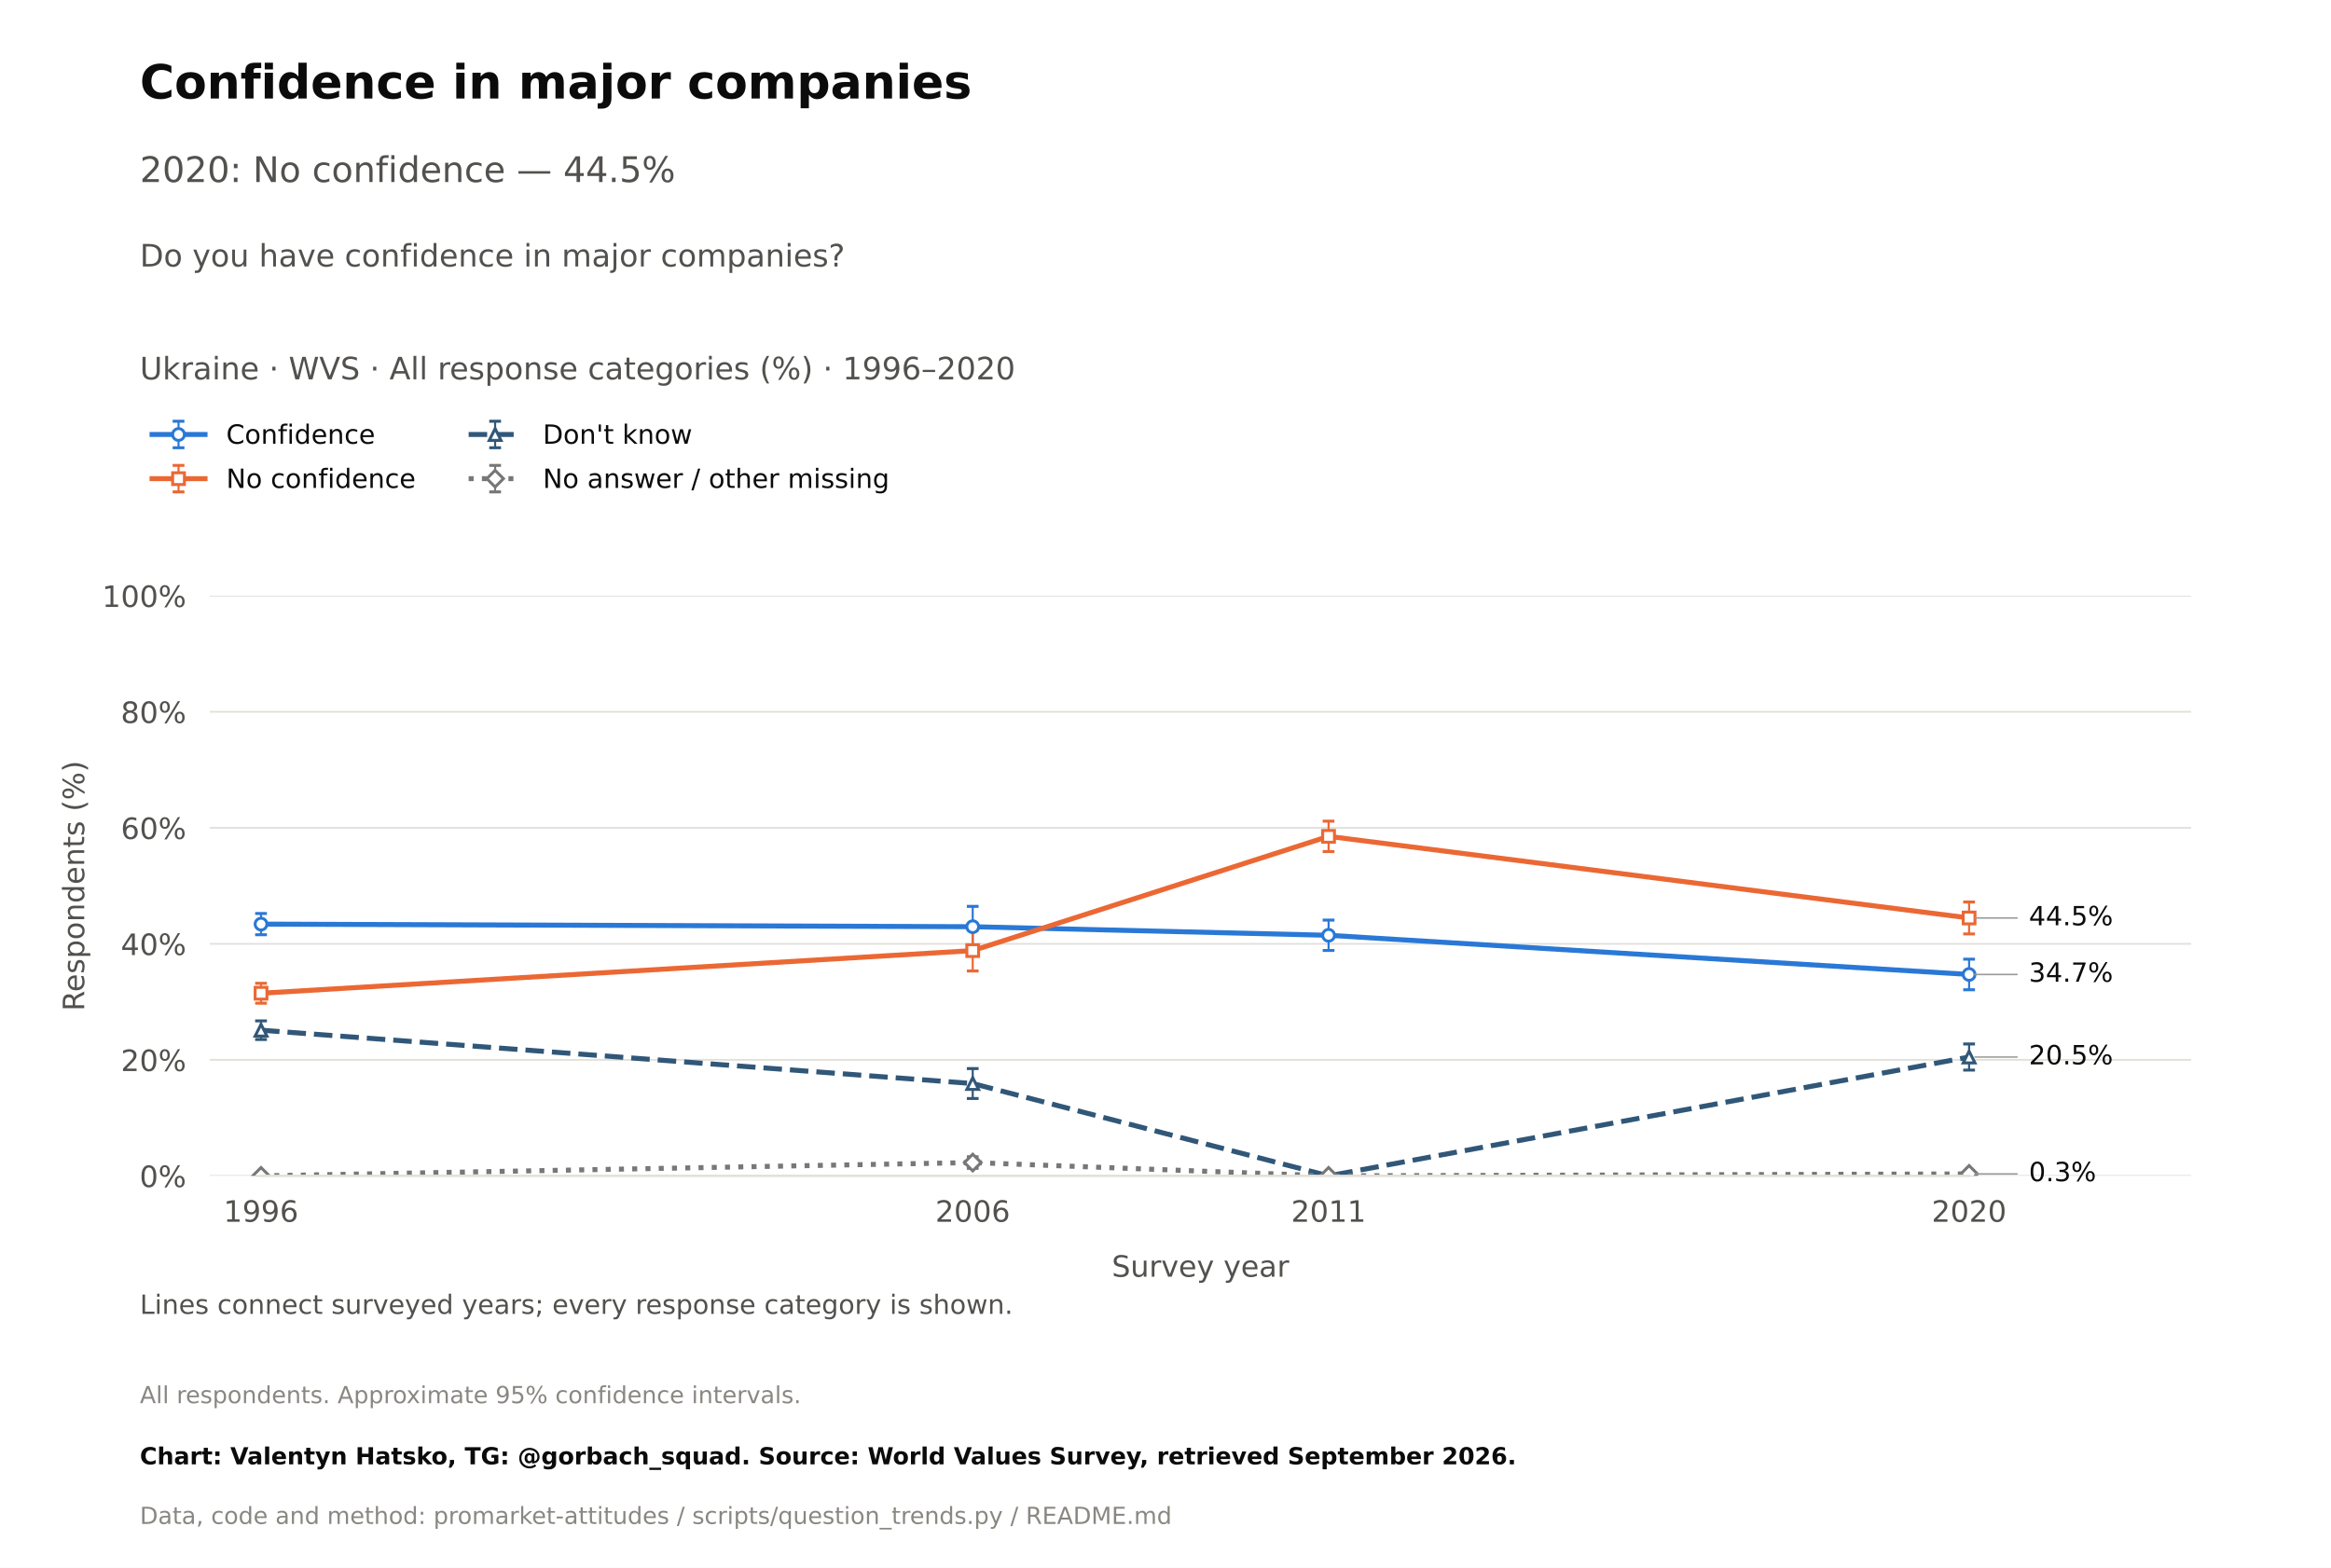
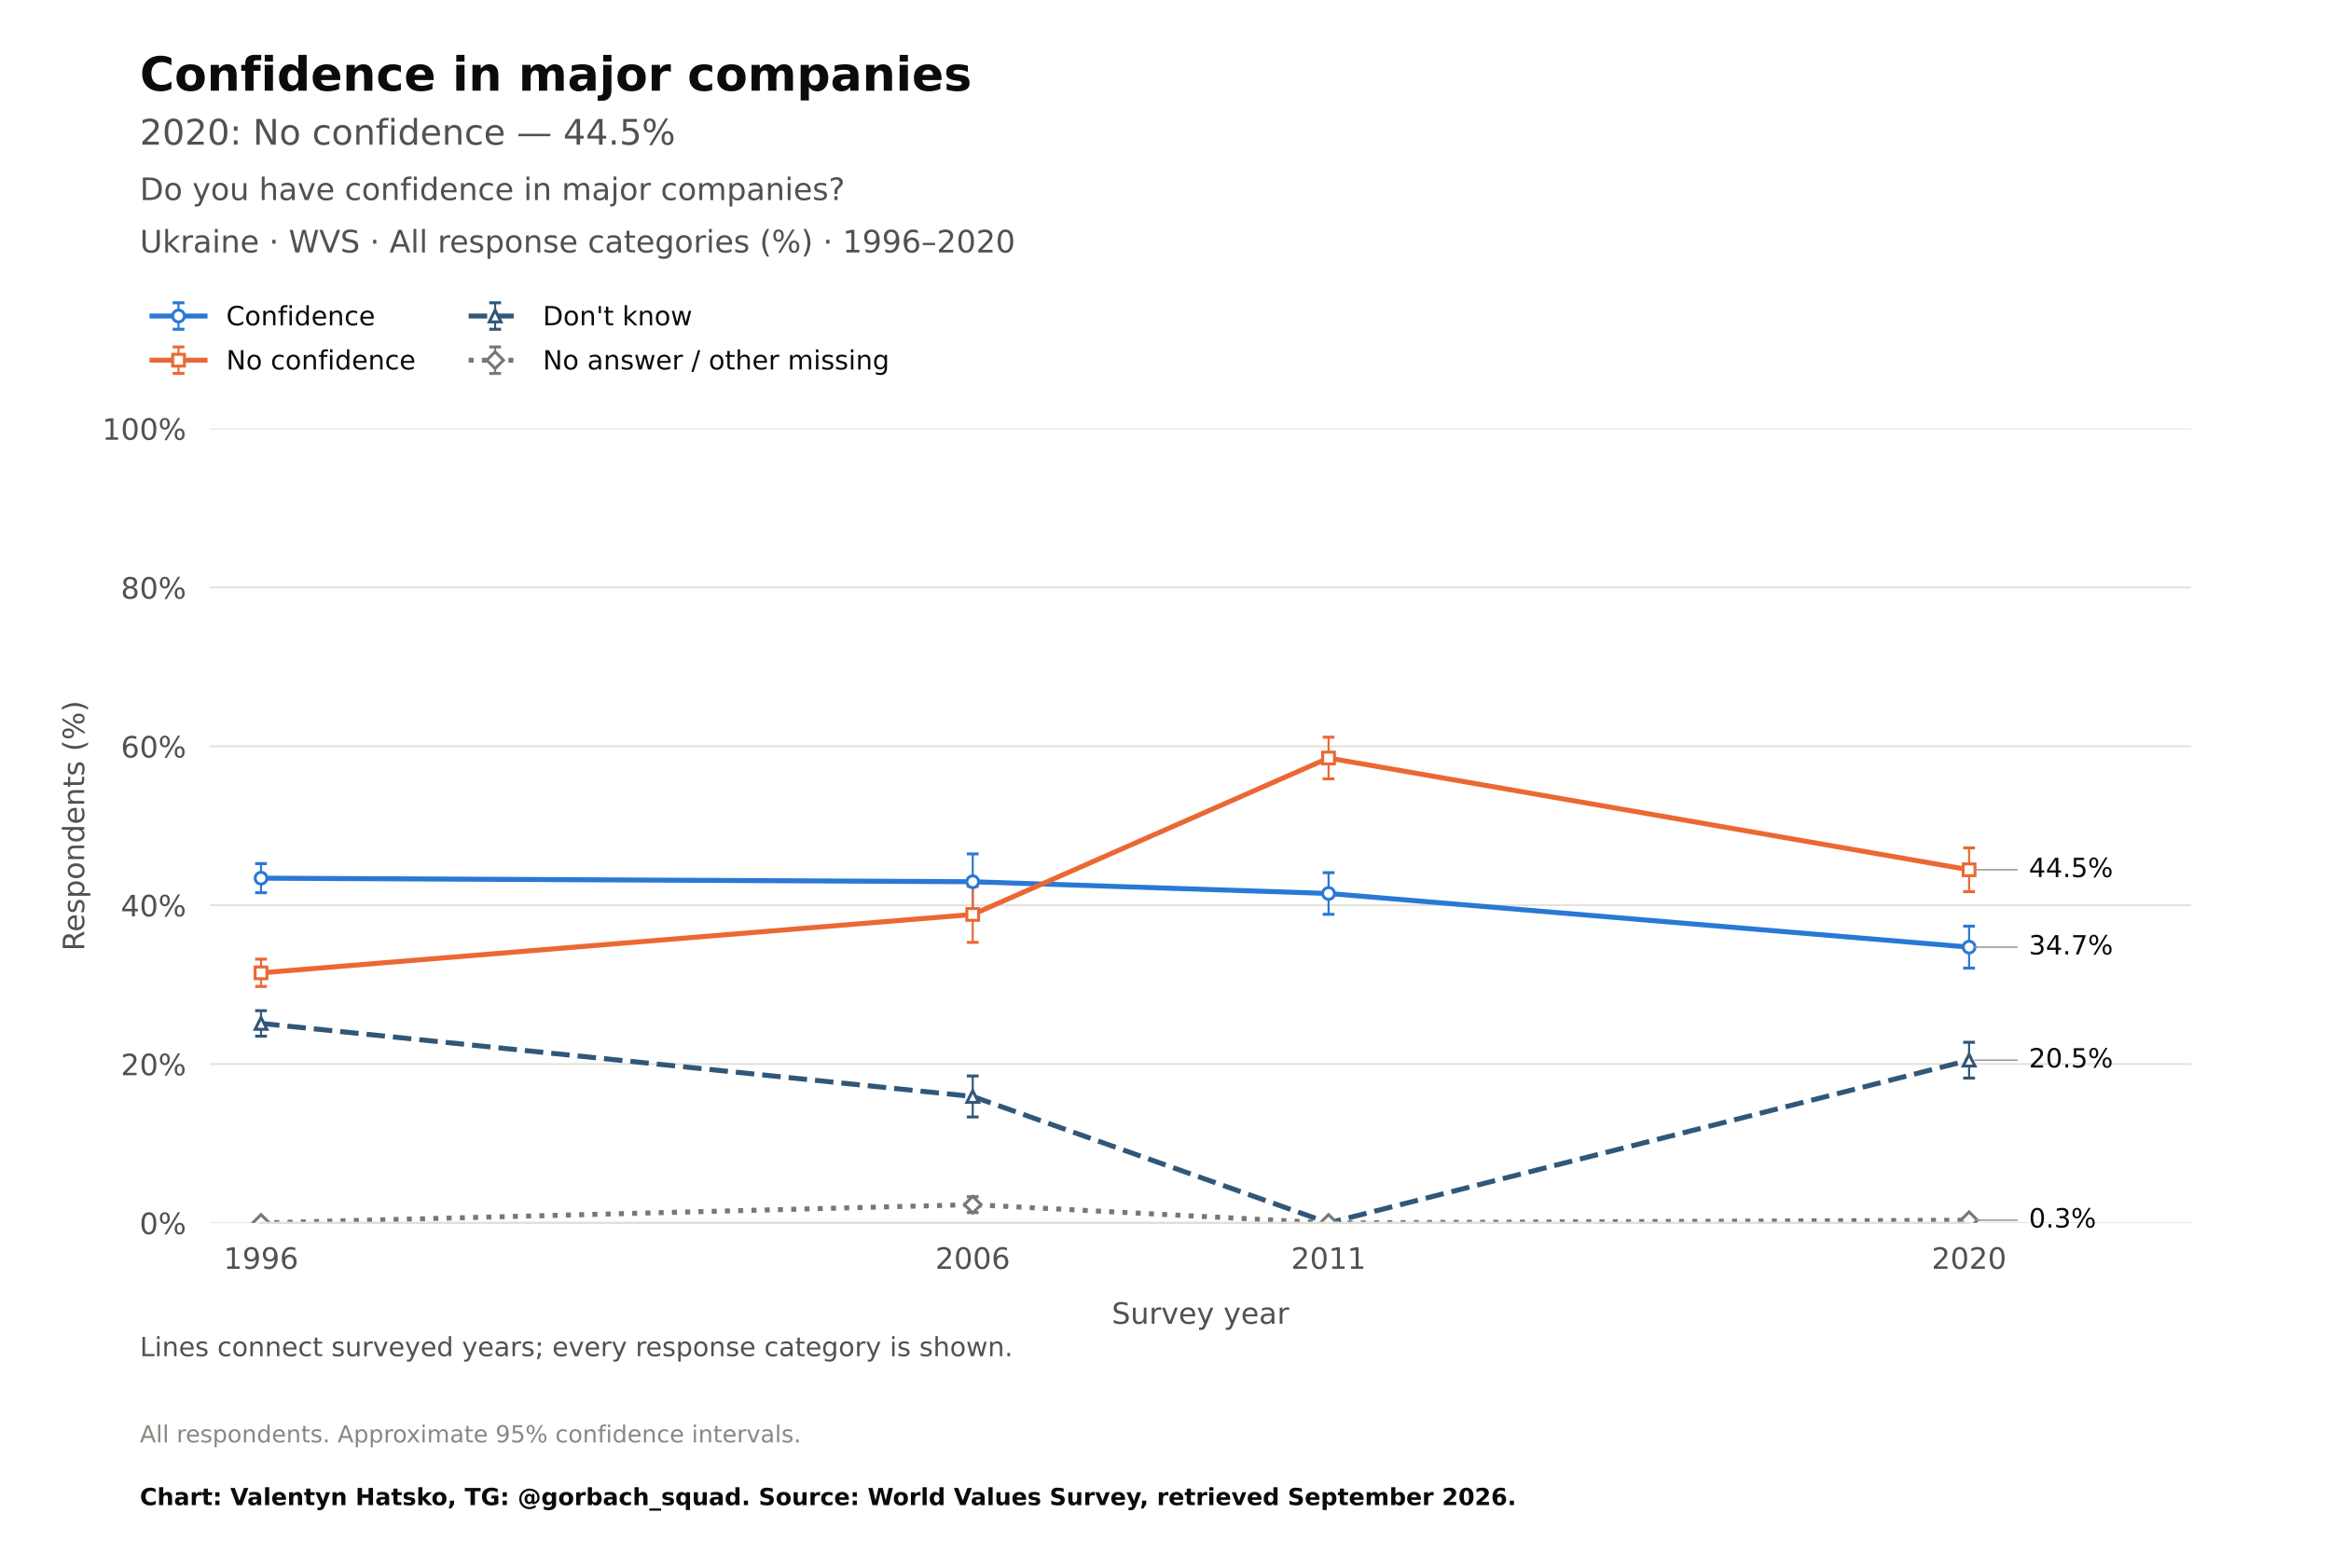
<svg xmlns="http://www.w3.org/2000/svg" xmlns:xlink="http://www.w3.org/1999/xlink" width="792pt" height="532.8pt" viewBox="0 0 792 532.8" version="1.1">
  <defs>
    <style type="text/css">*{stroke-linejoin: round; stroke-linecap: butt}</style>
  </defs>
  <g id="figure_1">
    <g id="patch_1">
      <path d="M 0 532.8  L 792 532.8  L 792 0  L 0 0  z " style="fill: #ffffff" />
    </g>
    <g id="axes_1">
      <g id="patch_2">
-         <path d="M 71.28 399.6  L 744.48 399.6  L 744.48 202.464  L 71.28 202.464  z " style="fill: #ffffff" />
+         <path d="M 71.28 415.584  L 744.48 415.584  L 744.48 145.648  L 71.28 145.648  z " style="fill: #ffffff" />
      </g>
      <g id="matplotlib.axis_1">
        <g id="xtick_1">
          <g id="line2d_1" />
          <g id="text_1">
-             <text style="font-size: 10px; font-family: 'DejaVu Sans', Arial, sans-serif; text-anchor: middle; fill: #52514e" x="88.69" y="415.198" transform="rotate(-0 88.69034 415.1984)">1996</text>
+             <text style="font-size: 10px; font-family: 'DejaVu Sans', Arial, sans-serif; text-anchor: middle; fill: #52514e" x="88.69" y="431.182" transform="rotate(-0 88.69034 431.1824)">1996</text>
          </g>
        </g>
        <g id="xtick_2">
          <g id="line2d_2" />
          <g id="text_2">
-             <text style="font-size: 10px; font-family: 'DejaVu Sans', Arial, sans-serif; text-anchor: middle; fill: #52514e" x="330.501" y="415.198" transform="rotate(-0 330.5007 415.1984)">2006</text>
+             <text style="font-size: 10px; font-family: 'DejaVu Sans', Arial, sans-serif; text-anchor: middle; fill: #52514e" x="330.501" y="431.182" transform="rotate(-0 330.5007 431.1824)">2006</text>
          </g>
        </g>
        <g id="xtick_3">
          <g id="line2d_3" />
          <g id="text_3">
-             <text style="font-size: 10px; font-family: 'DejaVu Sans', Arial, sans-serif; text-anchor: middle; fill: #52514e" x="451.406" y="415.198" transform="rotate(-0 451.4059 415.1984)">2011</text>
+             <text style="font-size: 10px; font-family: 'DejaVu Sans', Arial, sans-serif; text-anchor: middle; fill: #52514e" x="451.406" y="431.182" transform="rotate(-0 451.4059 431.1824)">2011</text>
          </g>
        </g>
        <g id="xtick_4">
          <g id="line2d_4" />
          <g id="text_4">
-             <text style="font-size: 10px; font-family: 'DejaVu Sans', Arial, sans-serif; text-anchor: middle; fill: #52514e" x="669.035" y="415.198" transform="rotate(-0 669.0352 415.1984)">2020</text>
+             <text style="font-size: 10px; font-family: 'DejaVu Sans', Arial, sans-serif; text-anchor: middle; fill: #52514e" x="669.035" y="431.182" transform="rotate(-0 669.0352 431.1824)">2020</text>
          </g>
        </g>
        <g id="text_5">
-           <text style="font-size: 10px; font-family: 'DejaVu Sans', Arial, sans-serif; text-anchor: middle; fill: #52514e" x="407.88" y="433.877" transform="rotate(-0 407.88 433.8766)">Survey year</text>
+           <text style="font-size: 10px; font-family: 'DejaVu Sans', Arial, sans-serif; text-anchor: middle; fill: #52514e" x="407.88" y="449.861" transform="rotate(-0 407.88 449.8606)">Survey year</text>
        </g>
      </g>
      <g id="matplotlib.axis_2">
        <g id="ytick_1">
          <g id="line2d_5">
-             <path d="M 71.28 399.6  L 744.48 399.6  " clip-path="url(#p256994312a)" style="fill: none; stroke: #e1e0d9; stroke-width: 0.6; stroke-linecap: square" />
+             <path d="M 71.28 415.584  L 744.48 415.584  " clip-path="url(#pfa058b65d1)" style="fill: none; stroke: #e1e0d9; stroke-width: 0.6; stroke-linecap: square" />
          </g>
          <g id="line2d_6" />
          <g id="text_6">
-             <text style="font-size: 10px; font-family: 'DejaVu Sans', Arial, sans-serif; text-anchor: end; fill: #52514e" x="63.28" y="403.399" transform="rotate(-0 63.28 403.3992)">0%</text>
+             <text style="font-size: 10px; font-family: 'DejaVu Sans', Arial, sans-serif; text-anchor: end; fill: #52514e" x="63.28" y="419.383" transform="rotate(-0 63.28 419.3832)">0%</text>
          </g>
        </g>
        <g id="ytick_2">
          <g id="line2d_7">
-             <path d="M 71.28 360.173  L 744.48 360.173  " clip-path="url(#p256994312a)" style="fill: none; stroke: #e1e0d9; stroke-width: 0.6; stroke-linecap: square" />
+             <path d="M 71.28 361.597  L 744.48 361.597  " clip-path="url(#pfa058b65d1)" style="fill: none; stroke: #e1e0d9; stroke-width: 0.6; stroke-linecap: square" />
          </g>
          <g id="line2d_8" />
          <g id="text_7">
-             <text style="font-size: 10px; font-family: 'DejaVu Sans', Arial, sans-serif; text-anchor: end; fill: #52514e" x="63.28" y="363.972" transform="rotate(-0 63.28 363.972)">20%</text>
+             <text style="font-size: 10px; font-family: 'DejaVu Sans', Arial, sans-serif; text-anchor: end; fill: #52514e" x="63.28" y="365.396" transform="rotate(-0 63.28 365.396)">20%</text>
          </g>
        </g>
        <g id="ytick_3">
          <g id="line2d_9">
-             <path d="M 71.28 320.746  L 744.48 320.746  " clip-path="url(#p256994312a)" style="fill: none; stroke: #e1e0d9; stroke-width: 0.6; stroke-linecap: square" />
+             <path d="M 71.28 307.61  L 744.48 307.61  " clip-path="url(#pfa058b65d1)" style="fill: none; stroke: #e1e0d9; stroke-width: 0.6; stroke-linecap: square" />
          </g>
          <g id="line2d_10" />
          <g id="text_8">
-             <text style="font-size: 10px; font-family: 'DejaVu Sans', Arial, sans-serif; text-anchor: end; fill: #52514e" x="63.28" y="324.545" transform="rotate(-0 63.28 324.5448)">40%</text>
+             <text style="font-size: 10px; font-family: 'DejaVu Sans', Arial, sans-serif; text-anchor: end; fill: #52514e" x="63.28" y="311.409" transform="rotate(-0 63.28 311.4088)">40%</text>
          </g>
        </g>
        <g id="ytick_4">
          <g id="line2d_11">
-             <path d="M 71.28 281.318  L 744.48 281.318  " clip-path="url(#p256994312a)" style="fill: none; stroke: #e1e0d9; stroke-width: 0.6; stroke-linecap: square" />
+             <path d="M 71.28 253.622  L 744.48 253.622  " clip-path="url(#pfa058b65d1)" style="fill: none; stroke: #e1e0d9; stroke-width: 0.6; stroke-linecap: square" />
          </g>
          <g id="line2d_12" />
          <g id="text_9">
-             <text style="font-size: 10px; font-family: 'DejaVu Sans', Arial, sans-serif; text-anchor: end; fill: #52514e" x="63.28" y="285.118" transform="rotate(-0 63.28 285.1176)">60%</text>
+             <text style="font-size: 10px; font-family: 'DejaVu Sans', Arial, sans-serif; text-anchor: end; fill: #52514e" x="63.28" y="257.422" transform="rotate(-0 63.28 257.4216)">60%</text>
          </g>
        </g>
        <g id="ytick_5">
          <g id="line2d_13">
-             <path d="M 71.28 241.891  L 744.48 241.891  " clip-path="url(#p256994312a)" style="fill: none; stroke: #e1e0d9; stroke-width: 0.6; stroke-linecap: square" />
+             <path d="M 71.28 199.635  L 744.48 199.635  " clip-path="url(#pfa058b65d1)" style="fill: none; stroke: #e1e0d9; stroke-width: 0.6; stroke-linecap: square" />
          </g>
          <g id="line2d_14" />
          <g id="text_10">
-             <text style="font-size: 10px; font-family: 'DejaVu Sans', Arial, sans-serif; text-anchor: end; fill: #52514e" x="63.28" y="245.69" transform="rotate(-0 63.28 245.6904)">80%</text>
+             <text style="font-size: 10px; font-family: 'DejaVu Sans', Arial, sans-serif; text-anchor: end; fill: #52514e" x="63.28" y="203.434" transform="rotate(-0 63.28 203.4344)">80%</text>
          </g>
        </g>
        <g id="ytick_6">
          <g id="line2d_15">
-             <path d="M 71.28 202.464  L 744.48 202.464  " clip-path="url(#p256994312a)" style="fill: none; stroke: #e1e0d9; stroke-width: 0.6; stroke-linecap: square" />
+             <path d="M 71.28 145.648  L 744.48 145.648  " clip-path="url(#pfa058b65d1)" style="fill: none; stroke: #e1e0d9; stroke-width: 0.6; stroke-linecap: square" />
          </g>
          <g id="line2d_16" />
          <g id="text_11">
-             <text style="font-size: 10px; font-family: 'DejaVu Sans', Arial, sans-serif; text-anchor: end; fill: #52514e" x="63.28" y="206.263" transform="rotate(-0 63.28 206.2632)">100%</text>
+             <text style="font-size: 10px; font-family: 'DejaVu Sans', Arial, sans-serif; text-anchor: end; fill: #52514e" x="63.28" y="149.447" transform="rotate(-0 63.28 149.4472)">100%</text>
          </g>
        </g>
        <g id="text_12">
-           <text style="font-size: 10px; font-family: 'DejaVu Sans', Arial, sans-serif; text-anchor: middle; fill: #52514e" x="28.611" y="301.032" transform="rotate(-90 28.61125 301.032)">Respondents (%)</text>
+           <text style="font-size: 10px; font-family: 'DejaVu Sans', Arial, sans-serif; text-anchor: middle; fill: #52514e" x="28.611" y="280.616" transform="rotate(-90 28.61125 280.616)">Respondents (%)</text>
        </g>
      </g>
      <g id="LineCollection_1">
-         <path d="M 88.69 317.655  L 88.69 310.427  " clip-path="url(#p256994312a)" style="fill: none; stroke: #2a78d6; stroke-width: 0.7" />
-         <path d="M 330.501 321.838  L 330.501 308.018  " clip-path="url(#p256994312a)" style="fill: none; stroke: #2a78d6; stroke-width: 0.7" />
-         <path d="M 451.406 323.005  L 451.406 312.681  " clip-path="url(#p256994312a)" style="fill: none; stroke: #2a78d6; stroke-width: 0.7" />
-         <path d="M 669.035 336.36  L 669.035 325.952  " clip-path="url(#p256994312a)" style="fill: none; stroke: #2a78d6; stroke-width: 0.7" />
+         <path d="M 88.69 303.378  L 88.69 293.481  " clip-path="url(#pfa058b65d1)" style="fill: none; stroke: #2a78d6; stroke-width: 0.7" />
+         <path d="M 330.501 309.106  L 330.501 290.182  " clip-path="url(#pfa058b65d1)" style="fill: none; stroke: #2a78d6; stroke-width: 0.7" />
+         <path d="M 451.406 310.704  L 451.406 296.567  " clip-path="url(#pfa058b65d1)" style="fill: none; stroke: #2a78d6; stroke-width: 0.7" />
+         <path d="M 669.035 328.991  L 669.035 314.739  " clip-path="url(#pfa058b65d1)" style="fill: none; stroke: #2a78d6; stroke-width: 0.7" />
      </g>
      <g id="line2d_17">
        <defs>
-           <path id="m4cdaf9c23b" d="M 2 0  L -2 -0  " style="stroke: #2a78d6" />
-         </defs>
-         <g clip-path="url(#p256994312a)">
-           <use xlink:href="#m4cdaf9c23b" x="88.69" y="317.655" style="fill: #2a78d6; stroke: #2a78d6" />
-           <use xlink:href="#m4cdaf9c23b" x="330.501" y="321.838" style="fill: #2a78d6; stroke: #2a78d6" />
-           <use xlink:href="#m4cdaf9c23b" x="451.406" y="323.005" style="fill: #2a78d6; stroke: #2a78d6" />
-           <use xlink:href="#m4cdaf9c23b" x="669.035" y="336.36" style="fill: #2a78d6; stroke: #2a78d6" />
+           <path id="m1f1f91e6ba" d="M 2 0  L -2 -0  " style="stroke: #2a78d6" />
+         </defs>
+         <g clip-path="url(#pfa058b65d1)">
+           <use xlink:href="#m1f1f91e6ba" x="88.69" y="303.378" style="fill: #2a78d6; stroke: #2a78d6" />
+           <use xlink:href="#m1f1f91e6ba" x="330.501" y="309.106" style="fill: #2a78d6; stroke: #2a78d6" />
+           <use xlink:href="#m1f1f91e6ba" x="451.406" y="310.704" style="fill: #2a78d6; stroke: #2a78d6" />
+           <use xlink:href="#m1f1f91e6ba" x="669.035" y="328.991" style="fill: #2a78d6; stroke: #2a78d6" />
        </g>
      </g>
      <g id="line2d_18">
-         <g clip-path="url(#p256994312a)">
-           <use xlink:href="#m4cdaf9c23b" x="88.69" y="310.427" style="fill: #2a78d6; stroke: #2a78d6" />
-           <use xlink:href="#m4cdaf9c23b" x="330.501" y="308.018" style="fill: #2a78d6; stroke: #2a78d6" />
-           <use xlink:href="#m4cdaf9c23b" x="451.406" y="312.681" style="fill: #2a78d6; stroke: #2a78d6" />
-           <use xlink:href="#m4cdaf9c23b" x="669.035" y="325.952" style="fill: #2a78d6; stroke: #2a78d6" />
+         <g clip-path="url(#pfa058b65d1)">
+           <use xlink:href="#m1f1f91e6ba" x="88.69" y="293.481" style="fill: #2a78d6; stroke: #2a78d6" />
+           <use xlink:href="#m1f1f91e6ba" x="330.501" y="290.182" style="fill: #2a78d6; stroke: #2a78d6" />
+           <use xlink:href="#m1f1f91e6ba" x="451.406" y="296.567" style="fill: #2a78d6; stroke: #2a78d6" />
+           <use xlink:href="#m1f1f91e6ba" x="669.035" y="314.739" style="fill: #2a78d6; stroke: #2a78d6" />
        </g>
      </g>
      <g id="LineCollection_2">
-         <path d="M 88.69 340.922  L 88.69 334.148  " clip-path="url(#p256994312a)" style="fill: none; stroke: #eb6834; stroke-width: 0.7" />
-         <path d="M 330.501 329.98  L 330.501 316.106  " clip-path="url(#p256994312a)" style="fill: none; stroke: #eb6834; stroke-width: 0.7" />
-         <path d="M 451.406 289.383  L 451.406 279.059  " clip-path="url(#p256994312a)" style="fill: none; stroke: #eb6834; stroke-width: 0.7" />
-         <path d="M 669.035 317.385  L 669.035 306.534  " clip-path="url(#p256994312a)" style="fill: none; stroke: #eb6834; stroke-width: 0.7" />
+         <path d="M 88.69 335.236  L 88.69 325.961  " clip-path="url(#pfa058b65d1)" style="fill: none; stroke: #eb6834; stroke-width: 0.7" />
+         <path d="M 330.501 320.254  L 330.501 301.256  " clip-path="url(#pfa058b65d1)" style="fill: none; stroke: #eb6834; stroke-width: 0.7" />
+         <path d="M 451.406 264.665  L 451.406 250.528  " clip-path="url(#pfa058b65d1)" style="fill: none; stroke: #eb6834; stroke-width: 0.7" />
+         <path d="M 669.035 303.008  L 669.035 288.149  " clip-path="url(#pfa058b65d1)" style="fill: none; stroke: #eb6834; stroke-width: 0.7" />
      </g>
      <g id="line2d_19">
        <defs>
-           <path id="m4ce88f45a4" d="M 2 0  L -2 -0  " style="stroke: #eb6834" />
-         </defs>
-         <g clip-path="url(#p256994312a)">
-           <use xlink:href="#m4ce88f45a4" x="88.69" y="340.922" style="fill: #eb6834; stroke: #eb6834" />
-           <use xlink:href="#m4ce88f45a4" x="330.501" y="329.98" style="fill: #eb6834; stroke: #eb6834" />
-           <use xlink:href="#m4ce88f45a4" x="451.406" y="289.383" style="fill: #eb6834; stroke: #eb6834" />
-           <use xlink:href="#m4ce88f45a4" x="669.035" y="317.385" style="fill: #eb6834; stroke: #eb6834" />
+           <path id="m541f1fac41" d="M 2 0  L -2 -0  " style="stroke: #eb6834" />
+         </defs>
+         <g clip-path="url(#pfa058b65d1)">
+           <use xlink:href="#m541f1fac41" x="88.69" y="335.236" style="fill: #eb6834; stroke: #eb6834" />
+           <use xlink:href="#m541f1fac41" x="330.501" y="320.254" style="fill: #eb6834; stroke: #eb6834" />
+           <use xlink:href="#m541f1fac41" x="451.406" y="264.665" style="fill: #eb6834; stroke: #eb6834" />
+           <use xlink:href="#m541f1fac41" x="669.035" y="303.008" style="fill: #eb6834; stroke: #eb6834" />
        </g>
      </g>
      <g id="line2d_20">
-         <g clip-path="url(#p256994312a)">
-           <use xlink:href="#m4ce88f45a4" x="88.69" y="334.148" style="fill: #eb6834; stroke: #eb6834" />
-           <use xlink:href="#m4ce88f45a4" x="330.501" y="316.106" style="fill: #eb6834; stroke: #eb6834" />
-           <use xlink:href="#m4ce88f45a4" x="451.406" y="279.059" style="fill: #eb6834; stroke: #eb6834" />
-           <use xlink:href="#m4ce88f45a4" x="669.035" y="306.534" style="fill: #eb6834; stroke: #eb6834" />
+         <g clip-path="url(#pfa058b65d1)">
+           <use xlink:href="#m541f1fac41" x="88.69" y="325.961" style="fill: #eb6834; stroke: #eb6834" />
+           <use xlink:href="#m541f1fac41" x="330.501" y="301.256" style="fill: #eb6834; stroke: #eb6834" />
+           <use xlink:href="#m541f1fac41" x="451.406" y="250.528" style="fill: #eb6834; stroke: #eb6834" />
+           <use xlink:href="#m541f1fac41" x="669.035" y="288.149" style="fill: #eb6834; stroke: #eb6834" />
        </g>
      </g>
      <g id="LineCollection_3">
-         <path d="M 88.69 353.25  L 88.69 346.926  " clip-path="url(#p256994312a)" style="fill: none; stroke: #315778; stroke-width: 0.7" />
-         <path d="M 330.501 373.309  L 330.501 363.136  " clip-path="url(#p256994312a)" style="fill: none; stroke: #315778; stroke-width: 0.7" />
-         <path d="M 451.406 399.6  L 451.406 399.6  " clip-path="url(#p256994312a)" style="fill: none; stroke: #315778; stroke-width: 0.7" />
-         <path d="M 669.035 363.659  L 669.035 354.773  " clip-path="url(#p256994312a)" style="fill: none; stroke: #315778; stroke-width: 0.7" />
+         <path d="M 88.69 352.118  L 88.69 343.458  " clip-path="url(#pfa058b65d1)" style="fill: none; stroke: #315778; stroke-width: 0.7" />
+         <path d="M 330.501 379.583  L 330.501 365.654  " clip-path="url(#pfa058b65d1)" style="fill: none; stroke: #315778; stroke-width: 0.7" />
+         <path d="M 451.406 415.584  L 451.406 415.584  " clip-path="url(#pfa058b65d1)" style="fill: none; stroke: #315778; stroke-width: 0.7" />
+         <path d="M 669.035 366.371  L 669.035 354.203  " clip-path="url(#pfa058b65d1)" style="fill: none; stroke: #315778; stroke-width: 0.7" />
      </g>
      <g id="line2d_21">
        <defs>
-           <path id="mc9f7825510" d="M 2 0  L -2 -0  " style="stroke: #315778" />
-         </defs>
-         <g clip-path="url(#p256994312a)">
-           <use xlink:href="#mc9f7825510" x="88.69" y="353.25" style="fill: #315778; stroke: #315778" />
-           <use xlink:href="#mc9f7825510" x="330.501" y="373.309" style="fill: #315778; stroke: #315778" />
-           <use xlink:href="#mc9f7825510" x="451.406" y="399.6" style="fill: #315778; stroke: #315778" />
-           <use xlink:href="#mc9f7825510" x="669.035" y="363.659" style="fill: #315778; stroke: #315778" />
+           <path id="mafdbbd11be" d="M 2 0  L -2 -0  " style="stroke: #315778" />
+         </defs>
+         <g clip-path="url(#pfa058b65d1)">
+           <use xlink:href="#mafdbbd11be" x="88.69" y="352.118" style="fill: #315778; stroke: #315778" />
+           <use xlink:href="#mafdbbd11be" x="330.501" y="379.583" style="fill: #315778; stroke: #315778" />
+           <use xlink:href="#mafdbbd11be" x="451.406" y="415.584" style="fill: #315778; stroke: #315778" />
+           <use xlink:href="#mafdbbd11be" x="669.035" y="366.371" style="fill: #315778; stroke: #315778" />
        </g>
      </g>
      <g id="line2d_22">
-         <g clip-path="url(#p256994312a)">
-           <use xlink:href="#mc9f7825510" x="88.69" y="346.926" style="fill: #315778; stroke: #315778" />
-           <use xlink:href="#mc9f7825510" x="330.501" y="363.136" style="fill: #315778; stroke: #315778" />
-           <use xlink:href="#mc9f7825510" x="451.406" y="399.6" style="fill: #315778; stroke: #315778" />
-           <use xlink:href="#mc9f7825510" x="669.035" y="354.773" style="fill: #315778; stroke: #315778" />
+         <g clip-path="url(#pfa058b65d1)">
+           <use xlink:href="#mafdbbd11be" x="88.69" y="343.458" style="fill: #315778; stroke: #315778" />
+           <use xlink:href="#mafdbbd11be" x="330.501" y="365.654" style="fill: #315778; stroke: #315778" />
+           <use xlink:href="#mafdbbd11be" x="451.406" y="415.584" style="fill: #315778; stroke: #315778" />
+           <use xlink:href="#mafdbbd11be" x="669.035" y="354.203" style="fill: #315778; stroke: #315778" />
        </g>
      </g>
      <g id="LineCollection_4">
-         <path d="M 88.69 399.6  L 88.69 399.6  " clip-path="url(#p256994312a)" style="fill: none; stroke: #777777; stroke-width: 0.7" />
-         <path d="M 330.501 397.037  L 330.501 393.105  " clip-path="url(#p256994312a)" style="fill: none; stroke: #777777; stroke-width: 0.7" />
-         <path d="M 451.406 399.6  L 451.406 399.6  " clip-path="url(#p256994312a)" style="fill: none; stroke: #777777; stroke-width: 0.7" />
-         <path d="M 669.035 399.591  L 669.035 398.273  " clip-path="url(#p256994312a)" style="fill: none; stroke: #777777; stroke-width: 0.7" />
+         <path d="M 88.69 415.584  L 88.69 415.584  " clip-path="url(#pfa058b65d1)" style="fill: none; stroke: #777777; stroke-width: 0.7" />
+         <path d="M 330.501 412.074  L 330.501 406.69  " clip-path="url(#pfa058b65d1)" style="fill: none; stroke: #777777; stroke-width: 0.7" />
+         <path d="M 451.406 415.584  L 451.406 415.584  " clip-path="url(#pfa058b65d1)" style="fill: none; stroke: #777777; stroke-width: 0.7" />
+         <path d="M 669.035 415.572  L 669.035 413.767  " clip-path="url(#pfa058b65d1)" style="fill: none; stroke: #777777; stroke-width: 0.7" />
      </g>
      <g id="line2d_23">
        <defs>
-           <path id="m0afbc14e39" d="M 2 0  L -2 -0  " style="stroke: #777777" />
-         </defs>
-         <g clip-path="url(#p256994312a)">
-           <use xlink:href="#m0afbc14e39" x="88.69" y="399.6" style="fill: #777777; stroke: #777777" />
-           <use xlink:href="#m0afbc14e39" x="330.501" y="397.037" style="fill: #777777; stroke: #777777" />
-           <use xlink:href="#m0afbc14e39" x="451.406" y="399.6" style="fill: #777777; stroke: #777777" />
-           <use xlink:href="#m0afbc14e39" x="669.035" y="399.591" style="fill: #777777; stroke: #777777" />
+           <path id="mc55b61190b" d="M 2 0  L -2 -0  " style="stroke: #777777" />
+         </defs>
+         <g clip-path="url(#pfa058b65d1)">
+           <use xlink:href="#mc55b61190b" x="88.69" y="415.584" style="fill: #777777; stroke: #777777" />
+           <use xlink:href="#mc55b61190b" x="330.501" y="412.074" style="fill: #777777; stroke: #777777" />
+           <use xlink:href="#mc55b61190b" x="451.406" y="415.584" style="fill: #777777; stroke: #777777" />
+           <use xlink:href="#mc55b61190b" x="669.035" y="415.572" style="fill: #777777; stroke: #777777" />
        </g>
      </g>
      <g id="line2d_24">
-         <g clip-path="url(#p256994312a)">
-           <use xlink:href="#m0afbc14e39" x="88.69" y="399.6" style="fill: #777777; stroke: #777777" />
-           <use xlink:href="#m0afbc14e39" x="330.501" y="393.105" style="fill: #777777; stroke: #777777" />
-           <use xlink:href="#m0afbc14e39" x="451.406" y="399.6" style="fill: #777777; stroke: #777777" />
-           <use xlink:href="#m0afbc14e39" x="669.035" y="398.273" style="fill: #777777; stroke: #777777" />
+         <g clip-path="url(#pfa058b65d1)">
+           <use xlink:href="#mc55b61190b" x="88.69" y="415.584" style="fill: #777777; stroke: #777777" />
+           <use xlink:href="#mc55b61190b" x="330.501" y="406.69" style="fill: #777777; stroke: #777777" />
+           <use xlink:href="#mc55b61190b" x="451.406" y="415.584" style="fill: #777777; stroke: #777777" />
+           <use xlink:href="#mc55b61190b" x="669.035" y="413.767" style="fill: #777777; stroke: #777777" />
        </g>
      </g>
      <g id="line2d_25">
-         <path d="M 88.69 314.041  L 330.501 314.928  L 451.406 317.843  L 669.035 331.156  " clip-path="url(#p256994312a)" style="fill: none; stroke: #2a78d6; stroke-width: 1.7; stroke-linecap: square" />
-         <defs>
-           <path id="m3acc20abdf" d="M 0 2  C 0.53 2 1.039 1.789 1.414 1.414  C 1.789 1.039 2 0.53 2 0  C 2 -0.53 1.789 -1.039 1.414 -1.414  C 1.039 -1.789 0.53 -2 0 -2  C -0.53 -2 -1.039 -1.789 -1.414 -1.414  C -1.789 -1.039 -2 -0.53 -2 0  C -2 0.53 -1.789 1.039 -1.414 1.414  C -1.039 1.789 -0.53 2 0 2  z " style="stroke: #2a78d6" />
-         </defs>
-         <g clip-path="url(#p256994312a)">
-           <use xlink:href="#m3acc20abdf" x="88.69" y="314.041" style="fill: #ffffff; stroke: #2a78d6" />
-           <use xlink:href="#m3acc20abdf" x="330.501" y="314.928" style="fill: #ffffff; stroke: #2a78d6" />
-           <use xlink:href="#m3acc20abdf" x="451.406" y="317.843" style="fill: #ffffff; stroke: #2a78d6" />
-           <use xlink:href="#m3acc20abdf" x="669.035" y="331.156" style="fill: #ffffff; stroke: #2a78d6" />
+         <path d="M 88.69 298.429  L 330.501 299.644  L 451.406 303.635  L 669.035 321.865  " clip-path="url(#pfa058b65d1)" style="fill: none; stroke: #2a78d6; stroke-width: 1.7; stroke-linecap: square" />
+         <defs>
+           <path id="m7eb722eba1" d="M 0 2  C 0.53 2 1.039 1.789 1.414 1.414  C 1.789 1.039 2 0.53 2 0  C 2 -0.53 1.789 -1.039 1.414 -1.414  C 1.039 -1.789 0.53 -2 0 -2  C -0.53 -2 -1.039 -1.789 -1.414 -1.414  C -1.789 -1.039 -2 -0.53 -2 0  C -2 0.53 -1.789 1.039 -1.414 1.414  C -1.039 1.789 -0.53 2 0 2  z " style="stroke: #2a78d6" />
+         </defs>
+         <g clip-path="url(#pfa058b65d1)">
+           <use xlink:href="#m7eb722eba1" x="88.69" y="298.429" style="fill: #ffffff; stroke: #2a78d6" />
+           <use xlink:href="#m7eb722eba1" x="330.501" y="299.644" style="fill: #ffffff; stroke: #2a78d6" />
+           <use xlink:href="#m7eb722eba1" x="451.406" y="303.635" style="fill: #ffffff; stroke: #2a78d6" />
+           <use xlink:href="#m7eb722eba1" x="669.035" y="321.865" style="fill: #ffffff; stroke: #2a78d6" />
        </g>
      </g>
      <g id="line2d_26">
-         <path d="M 88.69 337.535  L 330.501 323.043  L 451.406 284.221  L 669.035 311.959  " clip-path="url(#p256994312a)" style="fill: none; stroke: #eb6834; stroke-width: 1.7; stroke-linecap: square" />
-         <defs>
-           <path id="m1af0a07b96" d="M -2 2  L 2 2  L 2 -2  L -2 -2  z " style="stroke: #eb6834; stroke-linejoin: miter" />
-         </defs>
-         <g clip-path="url(#p256994312a)">
-           <use xlink:href="#m1af0a07b96" x="88.69" y="337.535" style="fill: #ffffff; stroke: #eb6834; stroke-linejoin: miter" />
-           <use xlink:href="#m1af0a07b96" x="330.501" y="323.043" style="fill: #ffffff; stroke: #eb6834; stroke-linejoin: miter" />
-           <use xlink:href="#m1af0a07b96" x="451.406" y="284.221" style="fill: #ffffff; stroke: #eb6834; stroke-linejoin: miter" />
-           <use xlink:href="#m1af0a07b96" x="669.035" y="311.959" style="fill: #ffffff; stroke: #eb6834; stroke-linejoin: miter" />
+         <path d="M 88.69 330.599  L 330.501 310.755  L 451.406 257.597  L 669.035 295.579  " clip-path="url(#pfa058b65d1)" style="fill: none; stroke: #eb6834; stroke-width: 1.7; stroke-linecap: square" />
+         <defs>
+           <path id="mc3af84e19d" d="M -2 2  L 2 2  L 2 -2  L -2 -2  z " style="stroke: #eb6834; stroke-linejoin: miter" />
+         </defs>
+         <g clip-path="url(#pfa058b65d1)">
+           <use xlink:href="#mc3af84e19d" x="88.69" y="330.599" style="fill: #ffffff; stroke: #eb6834; stroke-linejoin: miter" />
+           <use xlink:href="#mc3af84e19d" x="330.501" y="310.755" style="fill: #ffffff; stroke: #eb6834; stroke-linejoin: miter" />
+           <use xlink:href="#mc3af84e19d" x="451.406" y="257.597" style="fill: #ffffff; stroke: #eb6834; stroke-linejoin: miter" />
+           <use xlink:href="#mc3af84e19d" x="669.035" y="295.579" style="fill: #ffffff; stroke: #eb6834; stroke-linejoin: miter" />
        </g>
      </g>
      <g id="line2d_27">
-         <path d="M 88.69 350.088  L 330.501 368.222  L 451.406 399.6  L 669.035 359.216  " clip-path="url(#p256994312a)" style="fill: none; stroke-dasharray: 6.29,2.72; stroke-dashoffset: 0; stroke: #315778; stroke-width: 1.7" />
-         <defs>
-           <path id="md8760bef3f" d="M 0 -2  L -2 2  L 2 2  z " style="stroke: #315778; stroke-linejoin: miter" />
-         </defs>
-         <g clip-path="url(#p256994312a)">
-           <use xlink:href="#md8760bef3f" x="88.69" y="350.088" style="fill: #ffffff; stroke: #315778; stroke-linejoin: miter" />
-           <use xlink:href="#md8760bef3f" x="330.501" y="368.222" style="fill: #ffffff; stroke: #315778; stroke-linejoin: miter" />
-           <use xlink:href="#md8760bef3f" x="451.406" y="399.6" style="fill: #ffffff; stroke: #315778; stroke-linejoin: miter" />
-           <use xlink:href="#md8760bef3f" x="669.035" y="359.216" style="fill: #ffffff; stroke: #315778; stroke-linejoin: miter" />
+         <path d="M 88.69 347.788  L 330.501 372.619  L 451.406 415.584  L 669.035 360.287  " clip-path="url(#pfa058b65d1)" style="fill: none; stroke-dasharray: 6.29,2.72; stroke-dashoffset: 0; stroke: #315778; stroke-width: 1.7" />
+         <defs>
+           <path id="m62c7bf14c5" d="M 0 -2  L -2 2  L 2 2  z " style="stroke: #315778; stroke-linejoin: miter" />
+         </defs>
+         <g clip-path="url(#pfa058b65d1)">
+           <use xlink:href="#m62c7bf14c5" x="88.69" y="347.788" style="fill: #ffffff; stroke: #315778; stroke-linejoin: miter" />
+           <use xlink:href="#m62c7bf14c5" x="330.501" y="372.619" style="fill: #ffffff; stroke: #315778; stroke-linejoin: miter" />
+           <use xlink:href="#m62c7bf14c5" x="451.406" y="415.584" style="fill: #ffffff; stroke: #315778; stroke-linejoin: miter" />
+           <use xlink:href="#m62c7bf14c5" x="669.035" y="360.287" style="fill: #ffffff; stroke: #315778; stroke-linejoin: miter" />
        </g>
      </g>
      <g id="line2d_28">
-         <path d="M 88.69 399.6  L 330.501 395.071  L 451.406 399.6  L 669.035 398.932  " clip-path="url(#p256994312a)" style="fill: none; stroke-dasharray: 1.7,2.805; stroke-dashoffset: 0; stroke: #777777; stroke-width: 1.7" />
-         <defs>
-           <path id="m86a45a665a" d="M 0 2.828  L 2.828 0  L 0 -2.828  L -2.828 0  z " style="stroke: #777777; stroke-linejoin: miter" />
-         </defs>
-         <g clip-path="url(#p256994312a)">
-           <use xlink:href="#m86a45a665a" x="88.69" y="399.6" style="fill: #ffffff; stroke: #777777; stroke-linejoin: miter" />
-           <use xlink:href="#m86a45a665a" x="330.501" y="395.071" style="fill: #ffffff; stroke: #777777; stroke-linejoin: miter" />
-           <use xlink:href="#m86a45a665a" x="451.406" y="399.6" style="fill: #ffffff; stroke: #777777; stroke-linejoin: miter" />
-           <use xlink:href="#m86a45a665a" x="669.035" y="398.932" style="fill: #ffffff; stroke: #777777; stroke-linejoin: miter" />
+         <path d="M 88.69 415.584  L 330.501 409.382  L 451.406 415.584  L 669.035 414.67  " clip-path="url(#pfa058b65d1)" style="fill: none; stroke-dasharray: 1.7,2.805; stroke-dashoffset: 0; stroke: #777777; stroke-width: 1.7" />
+         <defs>
+           <path id="m581d56969c" d="M 0 2.828  L 2.828 0  L 0 -2.828  L -2.828 0  z " style="stroke: #777777; stroke-linejoin: miter" />
+         </defs>
+         <g clip-path="url(#pfa058b65d1)">
+           <use xlink:href="#m581d56969c" x="88.69" y="415.584" style="fill: #ffffff; stroke: #777777; stroke-linejoin: miter" />
+           <use xlink:href="#m581d56969c" x="330.501" y="409.382" style="fill: #ffffff; stroke: #777777; stroke-linejoin: miter" />
+           <use xlink:href="#m581d56969c" x="451.406" y="415.584" style="fill: #ffffff; stroke: #777777; stroke-linejoin: miter" />
+           <use xlink:href="#m581d56969c" x="669.035" y="414.67" style="fill: #ffffff; stroke: #777777; stroke-linejoin: miter" />
        </g>
      </g>
      <g id="patch_3">
-         <path d="M 88.69 399.6  L 669.035 399.6  " style="fill: none; stroke: #e1e0d9; stroke-width: 0.8; stroke-linejoin: miter; stroke-linecap: square" />
+         <path d="M 88.69 415.584  L 669.035 415.584  " style="fill: none; stroke: #e1e0d9; stroke-width: 0.8; stroke-linejoin: miter; stroke-linecap: square" />
      </g>
      <g id="patch_4">
-         <path d="M 685.347 398.932  Q 678.192 398.932 671.038 398.932  " style="fill: none; stroke: #999999; stroke-width: 0.5; stroke-linecap: round" />
+         <path d="M 685.347 414.67  Q 678.192 414.67 671.038 414.67  " style="fill: none; stroke: #999999; stroke-width: 0.5; stroke-linecap: round" />
      </g>
      <g id="text_13">
-         <text style="font-size: 9px; font-family: 'DejaVu Sans', Arial, sans-serif; text-anchor: start; fill: #0b0b0b" x="689.347" y="401.416" transform="rotate(-0 689.3472 401.4156)">0.3%</text>
+         <text style="font-size: 9px; font-family: 'DejaVu Sans', Arial, sans-serif; text-anchor: start; fill: #0b0b0b" x="689.347" y="417.153" transform="rotate(-0 689.3472 417.153)">0.3%</text>
      </g>
      <g id="patch_5">
-         <path d="M 685.35 359.216  Q 678.194 359.216 671.039 359.216  " style="fill: none; stroke: #999999; stroke-width: 0.5; stroke-linecap: round" />
+         <path d="M 685.35 360.287  Q 678.194 360.287 671.039 360.287  " style="fill: none; stroke: #999999; stroke-width: 0.5; stroke-linecap: round" />
      </g>
      <g id="text_14">
-         <text style="font-size: 9px; font-family: 'DejaVu Sans', Arial, sans-serif; text-anchor: start; fill: #0b0b0b" x="689.347" y="361.7" transform="rotate(-0 689.3472 361.6996)">20.5%</text>
+         <text style="font-size: 9px; font-family: 'DejaVu Sans', Arial, sans-serif; text-anchor: start; fill: #0b0b0b" x="689.347" y="362.77" transform="rotate(-0 689.3472 362.7704)">20.5%</text>
      </g>
      <g id="patch_6">
-         <path d="M 685.35 331.156  Q 678.194 331.156 671.039 331.156  " style="fill: none; stroke: #999999; stroke-width: 0.5; stroke-linecap: round" />
+         <path d="M 685.35 321.865  Q 678.194 321.865 671.039 321.865  " style="fill: none; stroke: #999999; stroke-width: 0.5; stroke-linecap: round" />
      </g>
      <g id="text_15">
-         <text style="font-size: 9px; font-family: 'DejaVu Sans', Arial, sans-serif; text-anchor: start; fill: #0b0b0b" x="689.347" y="333.64" transform="rotate(-0 689.3472 333.6397)">34.7%</text>
+         <text style="font-size: 9px; font-family: 'DejaVu Sans', Arial, sans-serif; text-anchor: start; fill: #0b0b0b" x="689.347" y="324.348" transform="rotate(-0 689.3472 324.3482)">34.7%</text>
      </g>
      <g id="patch_7">
-         <path d="M 685.35 311.959  Q 678.194 311.959 671.039 311.959  " style="fill: none; stroke: #999999; stroke-width: 0.5; stroke-linecap: round" />
+         <path d="M 685.35 295.579  Q 678.194 295.579 671.039 295.579  " style="fill: none; stroke: #999999; stroke-width: 0.5; stroke-linecap: round" />
      </g>
      <g id="text_16">
-         <text style="font-size: 9px; font-family: 'DejaVu Sans', Arial, sans-serif; text-anchor: start; fill: #0b0b0b" x="689.347" y="314.443" transform="rotate(-0 689.3472 314.4428)">44.5%</text>
+         <text style="font-size: 9px; font-family: 'DejaVu Sans', Arial, sans-serif; text-anchor: start; fill: #0b0b0b" x="689.347" y="298.062" transform="rotate(-0 689.3472 298.0621)">44.5%</text>
      </g>
    </g>
    <g id="text_17">
-       <text style="font-weight: 700; font-size: 16px; font-family: 'DejaVu Sans', Arial, sans-serif; text-anchor: start; fill: #0b0b0b" x="47.52" y="33.469" transform="rotate(-0 47.52 33.4695)">Confidence in major companies</text>
+       <text style="font-weight: 700; font-size: 16px; font-family: 'DejaVu Sans', Arial, sans-serif; text-anchor: start; fill: #0b0b0b" x="47.52" y="30.805" transform="rotate(-0 47.52 30.8055)">Confidence in major companies</text>
    </g>
    <g id="text_18">
-       <text style="font-size: 12px; font-family: 'DejaVu Sans', Arial, sans-serif; text-anchor: start; fill: #52514e" x="47.52" y="61.865" transform="rotate(-0 47.52 61.86532)">2020: No confidence — 44.5%</text>
+       <text style="font-size: 12px; font-family: 'DejaVu Sans', Arial, sans-serif; text-anchor: start; fill: #52514e" x="47.52" y="49.166" transform="rotate(-0 47.52 49.16613)">2020: No confidence — 44.5%</text>
    </g>
    <g id="text_19">
-       <text style="font-size: 10.5px; font-family: 'DejaVu Sans', Arial, sans-serif; text-anchor: start; fill: #52514e" x="47.52" y="90.562" transform="rotate(-0 47.52 90.56236)">Do you have confidence in major companies?</text>
+       <text style="font-size: 10.5px; font-family: 'DejaVu Sans', Arial, sans-serif; text-anchor: start; fill: #52514e" x="47.52" y="67.986" transform="rotate(-0 47.52 67.98636)">Do you have confidence in major companies?</text>
    </g>
    <g id="text_20">
-       <text style="font-size: 10.5px; font-family: 'DejaVu Sans', Arial, sans-serif; text-anchor: start; fill: #52514e" x="47.52" y="128.924" transform="rotate(-0 47.52 128.924)">Ukraine · WVS · All response categories (%) · 1996–2020</text>
+       <text style="font-size: 10.5px; font-family: 'DejaVu Sans', Arial, sans-serif; text-anchor: start; fill: #52514e" x="47.52" y="85.786" transform="rotate(-0 47.52 85.78636)">Ukraine · WVS · All response categories (%) · 1996–2020</text>
    </g>
    <g id="text_21">
-       <text style="font-size: 9px; font-family: 'DejaVu Sans', Arial, sans-serif; text-anchor: start; fill: #52514e" x="47.52" y="446.486" transform="rotate(-0 47.52 446.4864)">Lines connect surveyed years; every response category is shown.</text>
+       <text style="font-size: 9px; font-family: 'DejaVu Sans', Arial, sans-serif; text-anchor: start; fill: #52514e" x="47.52" y="460.872" transform="rotate(-0 47.52 460.872)">Lines connect surveyed years; every response category is shown.</text>
    </g>
    <g id="text_22">
-       <text style="font-size: 8px; font-family: 'DejaVu Sans', Arial, sans-serif; text-anchor: start; fill: #898781" x="47.52" y="476.856" transform="rotate(-0 47.52 476.856)">All respondents. Approximate 95% confidence intervals.</text>
+       <text style="font-size: 8px; font-family: 'DejaVu Sans', Arial, sans-serif; text-anchor: start; fill: #898781" x="47.52" y="490.176" transform="rotate(-0 47.52 490.176)">All respondents. Approximate 95% confidence intervals.</text>
    </g>
    <g id="text_23">
-       <text style="font-weight: 600; font-size: 8px; font-family: 'DejaVu Sans', Arial, sans-serif; text-anchor: start; fill: #0b0b0b" x="47.52" y="497.635" transform="rotate(-0 47.52 497.6352)">Chart: Valentyn Hatsko, TG: @gorbach_squad. Source: World Values Survey, retrieved September 2026.</text>
-     </g>
-     <g id="text_24">
-       <text style="font-size: 8px; font-family: 'DejaVu Sans', Arial, sans-serif; text-anchor: start; fill: #898781" x="47.52" y="517.882" transform="rotate(-0 47.52 517.8816)">Data, code and method: promarket-attitudes / scripts/question_trends.py / README.md</text>
+       <text style="font-weight: 600; font-size: 8px; font-family: 'DejaVu Sans', Arial, sans-serif; text-anchor: start; fill: #0b0b0b" x="47.52" y="511.488" transform="rotate(-0 47.52 511.488)">Chart: Valentyn Hatsko, TG: @gorbach_squad. Source: World Values Survey, retrieved September 2026.</text>
    </g>
    <g id="legend_1">
      <g id="LineCollection_5">
-         <path d="M 60.66 152.153  L 60.66 143.153  " style="fill: none; stroke: #2a78d6; stroke-width: 0.7" />
+         <path d="M 60.66 111.897  L 60.66 102.897  " style="fill: none; stroke: #2a78d6; stroke-width: 0.7" />
      </g>
      <g id="line2d_29">
        <g>
-           <use xlink:href="#m4cdaf9c23b" x="60.66" y="152.153" style="fill: #2a78d6; stroke: #2a78d6" />
+           <use xlink:href="#m1f1f91e6ba" x="60.66" y="111.897" style="fill: #2a78d6; stroke: #2a78d6" />
        </g>
      </g>
      <g id="line2d_30">
        <g>
-           <use xlink:href="#m4cdaf9c23b" x="60.66" y="143.153" style="fill: #2a78d6; stroke: #2a78d6" />
+           <use xlink:href="#m1f1f91e6ba" x="60.66" y="102.897" style="fill: #2a78d6; stroke: #2a78d6" />
        </g>
      </g>
      <g id="line2d_31">
-         <path d="M 51.66 147.653  L 69.66 147.653  " style="fill: none; stroke: #2a78d6; stroke-width: 1.7; stroke-linecap: square" />
+         <path d="M 51.66 107.397  L 69.66 107.397  " style="fill: none; stroke: #2a78d6; stroke-width: 1.7; stroke-linecap: square" />
      </g>
      <g id="line2d_32">
        <g>
-           <use xlink:href="#m3acc20abdf" x="60.66" y="147.653" style="fill: #ffffff; stroke: #2a78d6" />
+           <use xlink:href="#m7eb722eba1" x="60.66" y="107.397" style="fill: #ffffff; stroke: #2a78d6" />
+         </g>
+       </g>
+       <g id="text_24">
+         <text style="font-size: 9px; font-family: 'DejaVu Sans', Arial, sans-serif; text-anchor: start; fill: #0b0b0b" x="76.86" y="110.547" transform="rotate(-0 76.86 110.5466)">Confidence</text>
+       </g>
+       <g id="LineCollection_6">
+         <path d="M 60.66 126.907  L 60.66 117.907  " style="fill: none; stroke: #eb6834; stroke-width: 0.7" />
+       </g>
+       <g id="line2d_33">
+         <g>
+           <use xlink:href="#m541f1fac41" x="60.66" y="126.907" style="fill: #eb6834; stroke: #eb6834" />
+         </g>
+       </g>
+       <g id="line2d_34">
+         <g>
+           <use xlink:href="#m541f1fac41" x="60.66" y="117.907" style="fill: #eb6834; stroke: #eb6834" />
+         </g>
+       </g>
+       <g id="line2d_35">
+         <path d="M 51.66 122.407  L 69.66 122.407  " style="fill: none; stroke: #eb6834; stroke-width: 1.7; stroke-linecap: square" />
+       </g>
+       <g id="line2d_36">
+         <g>
+           <use xlink:href="#mc3af84e19d" x="60.66" y="122.407" style="fill: #ffffff; stroke: #eb6834; stroke-linejoin: miter" />
        </g>
      </g>
      <g id="text_25">
-         <text style="font-size: 9px; font-family: 'DejaVu Sans', Arial, sans-serif; text-anchor: start; fill: #0b0b0b" x="76.86" y="150.803" transform="rotate(-0 76.86 150.8026)">Confidence</text>
-       </g>
-       <g id="LineCollection_6">
-         <path d="M 60.66 167.163  L 60.66 158.163  " style="fill: none; stroke: #eb6834; stroke-width: 0.7" />
-       </g>
-       <g id="line2d_33">
-         <g>
-           <use xlink:href="#m4ce88f45a4" x="60.66" y="167.163" style="fill: #eb6834; stroke: #eb6834" />
-         </g>
-       </g>
-       <g id="line2d_34">
-         <g>
-           <use xlink:href="#m4ce88f45a4" x="60.66" y="158.163" style="fill: #eb6834; stroke: #eb6834" />
-         </g>
-       </g>
-       <g id="line2d_35">
-         <path d="M 51.66 162.663  L 69.66 162.663  " style="fill: none; stroke: #eb6834; stroke-width: 1.7; stroke-linecap: square" />
-       </g>
-       <g id="line2d_36">
-         <g>
-           <use xlink:href="#m1af0a07b96" x="60.66" y="162.663" style="fill: #ffffff; stroke: #eb6834; stroke-linejoin: miter" />
+         <text style="font-size: 9px; font-family: 'DejaVu Sans', Arial, sans-serif; text-anchor: start; fill: #0b0b0b" x="76.86" y="125.557" transform="rotate(-0 76.86 125.5569)">No confidence</text>
+       </g>
+       <g id="LineCollection_7">
+         <path d="M 168.23 111.897  L 168.23 102.897  " style="fill: none; stroke: #315778; stroke-width: 0.7" />
+       </g>
+       <g id="line2d_37">
+         <g>
+           <use xlink:href="#mafdbbd11be" x="168.23" y="111.897" style="fill: #315778; stroke: #315778" />
+         </g>
+       </g>
+       <g id="line2d_38">
+         <g>
+           <use xlink:href="#mafdbbd11be" x="168.23" y="102.897" style="fill: #315778; stroke: #315778" />
+         </g>
+       </g>
+       <g id="line2d_39">
+         <path d="M 159.23 107.397  L 177.23 107.397  " style="fill: none; stroke-dasharray: 6.29,2.72; stroke-dashoffset: 0; stroke: #315778; stroke-width: 1.7" />
+       </g>
+       <g id="line2d_40">
+         <g>
+           <use xlink:href="#m62c7bf14c5" x="168.23" y="107.397" style="fill: #ffffff; stroke: #315778; stroke-linejoin: miter" />
        </g>
      </g>
      <g id="text_26">
-         <text style="font-size: 9px; font-family: 'DejaVu Sans', Arial, sans-serif; text-anchor: start; fill: #0b0b0b" x="76.86" y="165.813" transform="rotate(-0 76.86 165.8129)">No confidence</text>
-       </g>
-       <g id="LineCollection_7">
-         <path d="M 168.23 152.153  L 168.23 143.153  " style="fill: none; stroke: #315778; stroke-width: 0.7" />
-       </g>
-       <g id="line2d_37">
-         <g>
-           <use xlink:href="#mc9f7825510" x="168.23" y="152.153" style="fill: #315778; stroke: #315778" />
-         </g>
-       </g>
-       <g id="line2d_38">
-         <g>
-           <use xlink:href="#mc9f7825510" x="168.23" y="143.153" style="fill: #315778; stroke: #315778" />
-         </g>
-       </g>
-       <g id="line2d_39">
-         <path d="M 159.23 147.653  L 177.23 147.653  " style="fill: none; stroke-dasharray: 6.29,2.72; stroke-dashoffset: 0; stroke: #315778; stroke-width: 1.7" />
-       </g>
-       <g id="line2d_40">
-         <g>
-           <use xlink:href="#md8760bef3f" x="168.23" y="147.653" style="fill: #ffffff; stroke: #315778; stroke-linejoin: miter" />
+         <text style="font-size: 9px; font-family: 'DejaVu Sans', Arial, sans-serif; text-anchor: start; fill: #0b0b0b" x="184.43" y="110.547" transform="rotate(-0 184.4297 110.5466)">Don't know</text>
+       </g>
+       <g id="LineCollection_8">
+         <path d="M 168.23 126.907  L 168.23 117.907  " style="fill: none; stroke: #777777; stroke-width: 0.7" />
+       </g>
+       <g id="line2d_41">
+         <g>
+           <use xlink:href="#mc55b61190b" x="168.23" y="126.907" style="fill: #777777; stroke: #777777" />
+         </g>
+       </g>
+       <g id="line2d_42">
+         <g>
+           <use xlink:href="#mc55b61190b" x="168.23" y="117.907" style="fill: #777777; stroke: #777777" />
+         </g>
+       </g>
+       <g id="line2d_43">
+         <path d="M 159.23 122.407  L 177.23 122.407  " style="fill: none; stroke-dasharray: 1.7,2.805; stroke-dashoffset: 0; stroke: #777777; stroke-width: 1.7" />
+       </g>
+       <g id="line2d_44">
+         <g>
+           <use xlink:href="#m581d56969c" x="168.23" y="122.407" style="fill: #ffffff; stroke: #777777; stroke-linejoin: miter" />
        </g>
      </g>
      <g id="text_27">
-         <text style="font-size: 9px; font-family: 'DejaVu Sans', Arial, sans-serif; text-anchor: start; fill: #0b0b0b" x="184.43" y="150.803" transform="rotate(-0 184.4297 150.8026)">Don't know</text>
-       </g>
-       <g id="LineCollection_8">
-         <path d="M 168.23 167.163  L 168.23 158.163  " style="fill: none; stroke: #777777; stroke-width: 0.7" />
-       </g>
-       <g id="line2d_41">
-         <g>
-           <use xlink:href="#m0afbc14e39" x="168.23" y="167.163" style="fill: #777777; stroke: #777777" />
-         </g>
-       </g>
-       <g id="line2d_42">
-         <g>
-           <use xlink:href="#m0afbc14e39" x="168.23" y="158.163" style="fill: #777777; stroke: #777777" />
-         </g>
-       </g>
-       <g id="line2d_43">
-         <path d="M 159.23 162.663  L 177.23 162.663  " style="fill: none; stroke-dasharray: 1.7,2.805; stroke-dashoffset: 0; stroke: #777777; stroke-width: 1.7" />
-       </g>
-       <g id="line2d_44">
-         <g>
-           <use xlink:href="#m86a45a665a" x="168.23" y="162.663" style="fill: #ffffff; stroke: #777777; stroke-linejoin: miter" />
-         </g>
-       </g>
-       <g id="text_28">
-         <text style="font-size: 9px; font-family: 'DejaVu Sans', Arial, sans-serif; text-anchor: start; fill: #0b0b0b" x="184.43" y="165.813" transform="rotate(-0 184.4297 165.8129)">No answer / other missing</text>
+         <text style="font-size: 9px; font-family: 'DejaVu Sans', Arial, sans-serif; text-anchor: start; fill: #0b0b0b" x="184.43" y="125.557" transform="rotate(-0 184.4297 125.5569)">No answer / other missing</text>
      </g>
    </g>
  </g>
  <defs>
-     <clipPath id="p256994312a">
-       <rect x="71.28" y="202.464" width="673.2" height="197.136" />
+     <clipPath id="pfa058b65d1">
+       <rect x="71.28" y="145.648" width="673.2" height="269.936" />
    </clipPath>
  </defs>
</svg>
